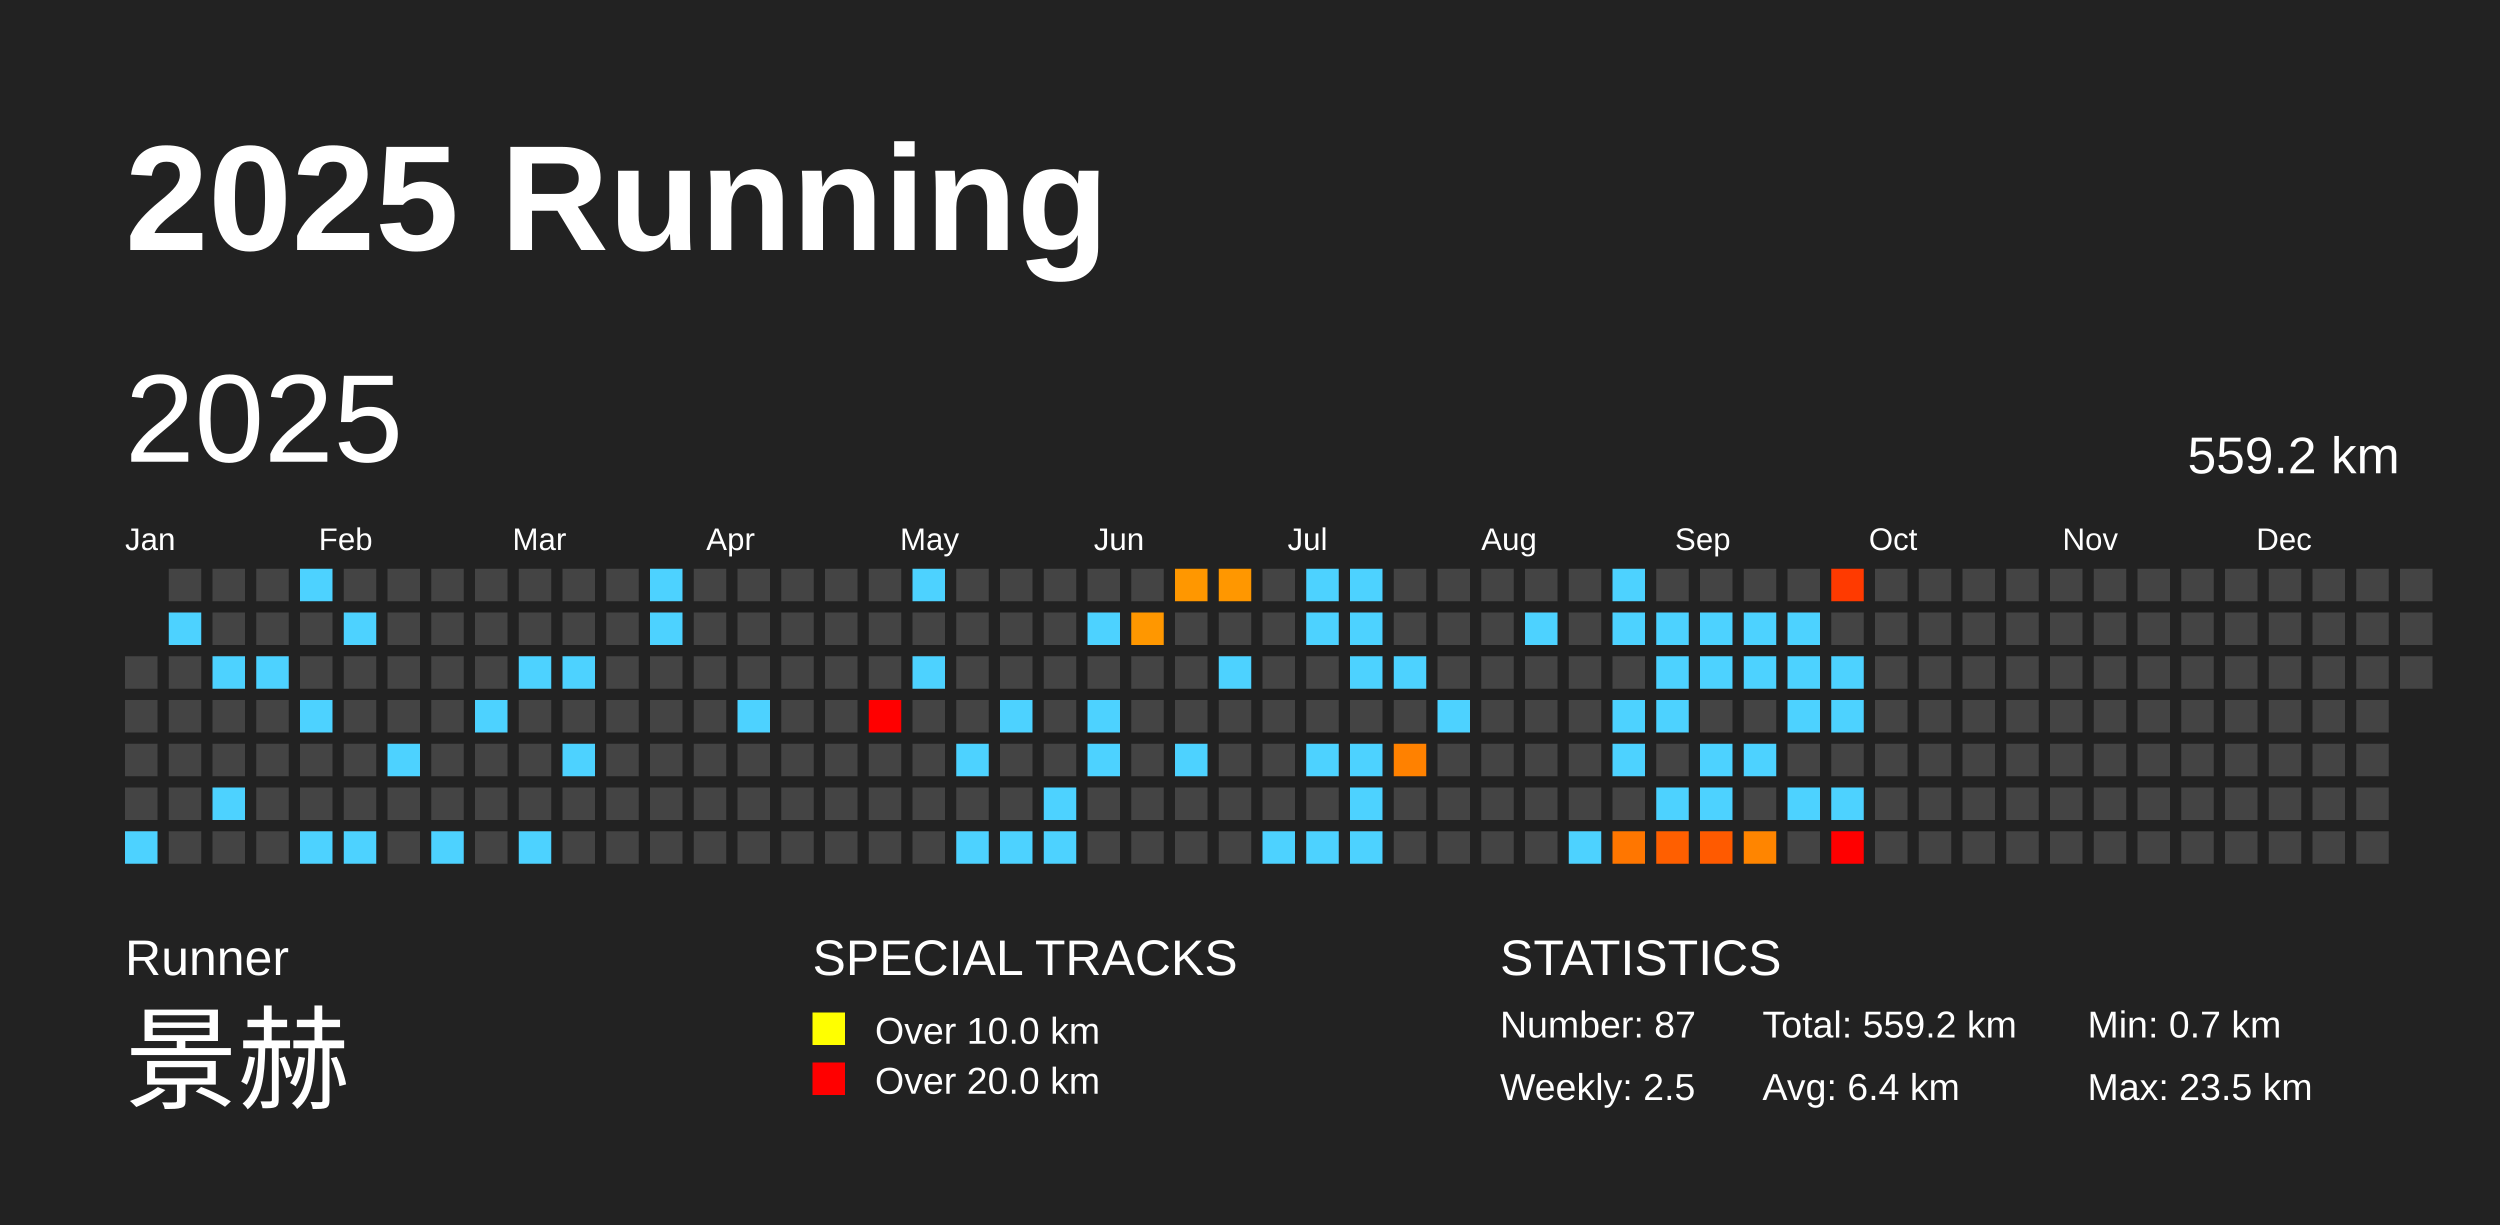
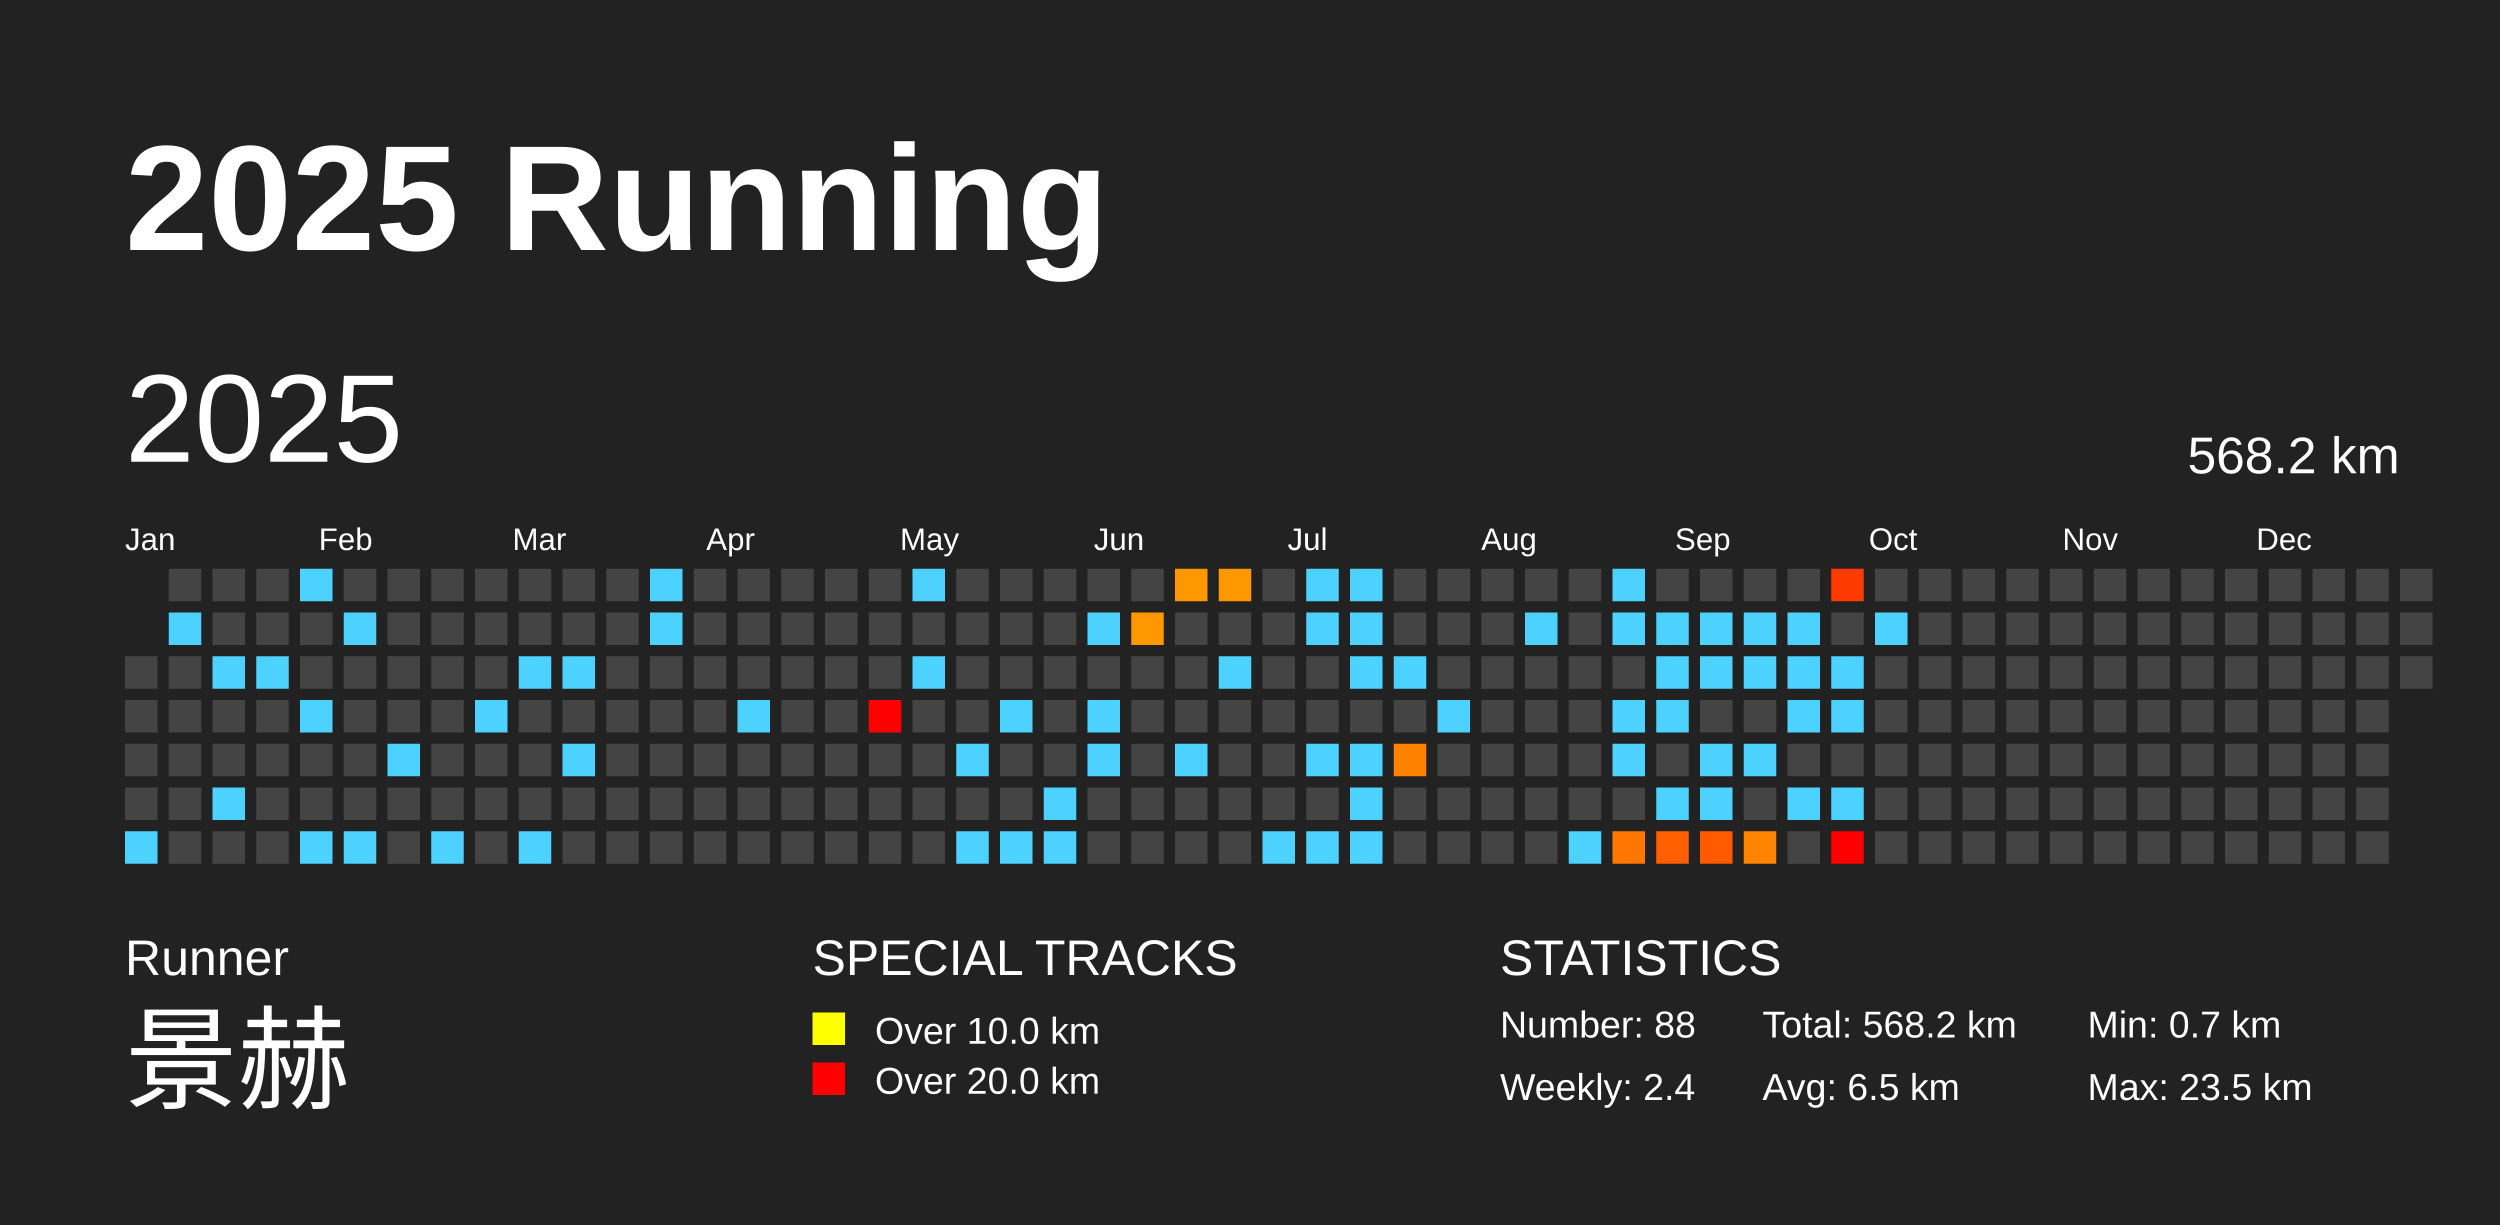
<svg xmlns="http://www.w3.org/2000/svg" baseProfile="full" height="98mm" version="1.1" viewBox="0,0,200,98" width="200mm">
  <defs />
  <rect fill="#222222" height="98" width="200" x="0" y="0" />
  <text fill="#FFFFFF" style="font-size:12px; font-family:Arial; font-weight:bold;" x="10" y="20">2025 Running</text>
  <text fill="#FFFFFF" style="font-size:4px; font-family:Arial" x="10" y="78">Runner</text>
  <text fill="#FFFFFF" style="font-size:9px; font-family:Arial" x="10" y="88">景赫</text>
  <text fill="#FFFFFF" style="font-size:4px; font-family:Arial" x="65" y="78">SPECIAL TRACKS</text>
  <rect fill="yellow" height="2.6" width="2.6" x="65" y="81" />
  <text fill="#FFFFFF" style="font-size:3px; font-family:Arial" x="70" y="83.5">Over 10.0 km</text>
  <rect fill="red" height="2.6" width="2.6" x="65" y="85" />
  <text fill="#FFFFFF" style="font-size:3px; font-family:Arial" x="70" y="87.5">Over 20.0 km</text>
  <text fill="#FFFFFF" style="font-size:4px; font-family:Arial" x="120" y="78">STATISTICS</text>
-   <text fill="#FFFFFF" style="font-size:3px; font-family:Arial" x="120" y="83">Number: 87</text>
-   <text fill="#FFFFFF" style="font-size:3px; font-family:Arial" x="120" y="88">Weekly: 2.5</text>
-   <text fill="#FFFFFF" style="font-size:3px; font-family:Arial" x="141" y="83">Total: 559.2 km</text>
-   <text fill="#FFFFFF" style="font-size:3px; font-family:Arial" x="141" y="88">Avg: 6.4 km</text>
+   <text fill="#FFFFFF" style="font-size:3px; font-family:Arial" x="120" y="83">Number: 88</text>
+   <text fill="#FFFFFF" style="font-size:3px; font-family:Arial" x="120" y="88">Weekly: 2.4</text>
+   <text fill="#FFFFFF" style="font-size:3px; font-family:Arial" x="141" y="83">Total: 568.2 km</text>
+   <text fill="#FFFFFF" style="font-size:3px; font-family:Arial" x="141" y="88">Avg: 6.5 km</text>
  <text fill="#FFFFFF" style="font-size:3px; font-family:Arial" x="167" y="83">Min: 0.7 km</text>
  <text fill="#FFFFFF" style="font-size:3px; font-family:Arial" x="167" y="88">Max: 23.5 km</text>
  <text dominant-baseline="hanging" fill="#FFFFFF" style="font-size:10.0px; font-family:Arial;" x="10" y="30">2025</text>
-   <text dominant-baseline="hanging" fill="#FFFFFF" style="font-size:4.125px; font-family:Arial;" x="175" y="35">559.2 km</text>
+   <text dominant-baseline="hanging" fill="#FFFFFF" style="font-size:4.125px; font-family:Arial;" x="175" y="35">568.2 km</text>
  <text fill="#FFFFFF" style="font-size:2.5px; font-family:Arial" x="10.0" y="44">Jan</text>
  <text fill="#FFFFFF" style="font-size:2.5px; font-family:Arial" x="25.5" y="44">Feb</text>
  <text fill="#FFFFFF" style="font-size:2.5px; font-family:Arial" x="41.0" y="44">Mar</text>
  <text fill="#FFFFFF" style="font-size:2.5px; font-family:Arial" x="56.5" y="44">Apr</text>
  <text fill="#FFFFFF" style="font-size:2.5px; font-family:Arial" x="72.0" y="44">May</text>
  <text fill="#FFFFFF" style="font-size:2.5px; font-family:Arial" x="87.5" y="44">Jun</text>
  <text fill="#FFFFFF" style="font-size:2.5px; font-family:Arial" x="103.0" y="44">Jul</text>
  <text fill="#FFFFFF" style="font-size:2.5px; font-family:Arial" x="118.5" y="44">Aug</text>
  <text fill="#FFFFFF" style="font-size:2.5px; font-family:Arial" x="134.0" y="44">Sep</text>
  <text fill="#FFFFFF" style="font-size:2.5px; font-family:Arial" x="149.5" y="44">Oct</text>
  <text fill="#FFFFFF" style="font-size:2.5px; font-family:Arial" x="165.0" y="44">Nov</text>
  <text fill="#FFFFFF" style="font-size:2.5px; font-family:Arial" x="180.5" y="44">Dec</text>
  <rect fill="#444444" height="2.6" width="2.6" x="10.0" y="52.5" />
  <rect fill="#444444" height="2.6" width="2.6" x="10.0" y="56.0" />
  <rect fill="#444444" height="2.6" width="2.6" x="10.0" y="59.5" />
  <rect fill="#444444" height="2.6" width="2.6" x="10.0" y="63.0" />
  <rect fill="#4dd2ff" height="2.6" width="2.6" x="10.0" y="66.5" />
  <rect fill="#444444" height="2.6" width="2.6" x="13.5" y="45.5" />
  <rect fill="#4dd2ff" height="2.6" width="2.6" x="13.5" y="49.0" />
  <rect fill="#444444" height="2.6" width="2.6" x="13.5" y="52.5" />
  <rect fill="#444444" height="2.6" width="2.6" x="13.5" y="56.0" />
  <rect fill="#444444" height="2.6" width="2.6" x="13.5" y="59.5" />
  <rect fill="#444444" height="2.6" width="2.6" x="13.5" y="63.0" />
  <rect fill="#444444" height="2.6" width="2.6" x="13.5" y="66.5" />
  <rect fill="#444444" height="2.6" width="2.6" x="17.0" y="45.5" />
  <rect fill="#444444" height="2.6" width="2.6" x="17.0" y="49.0" />
  <rect fill="#4dd2ff" height="2.6" width="2.6" x="17.0" y="52.5" />
  <rect fill="#444444" height="2.6" width="2.6" x="17.0" y="56.0" />
  <rect fill="#444444" height="2.6" width="2.6" x="17.0" y="59.5" />
  <rect fill="#4dd2ff" height="2.6" width="2.6" x="17.0" y="63.0" />
  <rect fill="#444444" height="2.6" width="2.6" x="17.0" y="66.5" />
  <rect fill="#444444" height="2.6" width="2.6" x="20.5" y="45.5" />
  <rect fill="#444444" height="2.6" width="2.6" x="20.5" y="49.0" />
  <rect fill="#4dd2ff" height="2.6" width="2.6" x="20.5" y="52.5" />
  <rect fill="#444444" height="2.6" width="2.6" x="20.5" y="56.0" />
  <rect fill="#444444" height="2.6" width="2.6" x="20.5" y="59.5" />
  <rect fill="#444444" height="2.6" width="2.6" x="20.5" y="63.0" />
  <rect fill="#444444" height="2.6" width="2.6" x="20.5" y="66.5" />
  <rect fill="#4dd2ff" height="2.6" width="2.6" x="24.0" y="45.5" />
  <rect fill="#444444" height="2.6" width="2.6" x="24.0" y="49.0" />
  <rect fill="#444444" height="2.6" width="2.6" x="24.0" y="52.5" />
  <rect fill="#4dd2ff" height="2.6" width="2.6" x="24.0" y="56.0" />
  <rect fill="#444444" height="2.6" width="2.6" x="24.0" y="59.5" />
  <rect fill="#444444" height="2.6" width="2.6" x="24.0" y="63.0" />
  <rect fill="#4dd2ff" height="2.6" width="2.6" x="24.0" y="66.5" />
  <rect fill="#444444" height="2.6" width="2.6" x="27.5" y="45.5" />
  <rect fill="#4dd2ff" height="2.6" width="2.6" x="27.5" y="49.0" />
  <rect fill="#444444" height="2.6" width="2.6" x="27.5" y="52.5" />
  <rect fill="#444444" height="2.6" width="2.6" x="27.5" y="56.0" />
  <rect fill="#444444" height="2.6" width="2.6" x="27.5" y="59.5" />
  <rect fill="#444444" height="2.6" width="2.6" x="27.5" y="63.0" />
  <rect fill="#4dd2ff" height="2.6" width="2.6" x="27.5" y="66.5" />
  <rect fill="#444444" height="2.6" width="2.6" x="31.0" y="45.5" />
  <rect fill="#444444" height="2.6" width="2.6" x="31.0" y="49.0" />
  <rect fill="#444444" height="2.6" width="2.6" x="31.0" y="52.5" />
  <rect fill="#444444" height="2.6" width="2.6" x="31.0" y="56.0" />
  <rect fill="#4dd2ff" height="2.6" width="2.6" x="31.0" y="59.5" />
  <rect fill="#444444" height="2.6" width="2.6" x="31.0" y="63.0" />
  <rect fill="#444444" height="2.6" width="2.6" x="31.0" y="66.5" />
  <rect fill="#444444" height="2.6" width="2.6" x="34.5" y="45.5" />
  <rect fill="#444444" height="2.6" width="2.6" x="34.5" y="49.0" />
  <rect fill="#444444" height="2.6" width="2.6" x="34.5" y="52.5" />
  <rect fill="#444444" height="2.6" width="2.6" x="34.5" y="56.0" />
  <rect fill="#444444" height="2.6" width="2.6" x="34.5" y="59.5" />
  <rect fill="#444444" height="2.6" width="2.6" x="34.5" y="63.0" />
  <rect fill="#4dd2ff" height="2.6" width="2.6" x="34.5" y="66.5" />
  <rect fill="#444444" height="2.6" width="2.6" x="38.0" y="45.5" />
  <rect fill="#444444" height="2.6" width="2.6" x="38.0" y="49.0" />
  <rect fill="#444444" height="2.6" width="2.6" x="38.0" y="52.5" />
  <rect fill="#4dd2ff" height="2.6" width="2.6" x="38.0" y="56.0" />
  <rect fill="#444444" height="2.6" width="2.6" x="38.0" y="59.5" />
  <rect fill="#444444" height="2.6" width="2.6" x="38.0" y="63.0" />
  <rect fill="#444444" height="2.6" width="2.6" x="38.0" y="66.5" />
  <rect fill="#444444" height="2.6" width="2.6" x="41.5" y="45.5" />
  <rect fill="#444444" height="2.6" width="2.6" x="41.5" y="49.0" />
  <rect fill="#4dd2ff" height="2.6" width="2.6" x="41.5" y="52.5" />
  <rect fill="#444444" height="2.6" width="2.6" x="41.5" y="56.0" />
  <rect fill="#444444" height="2.6" width="2.6" x="41.5" y="59.5" />
  <rect fill="#444444" height="2.6" width="2.6" x="41.5" y="63.0" />
  <rect fill="#4dd2ff" height="2.6" width="2.6" x="41.5" y="66.5" />
  <rect fill="#444444" height="2.6" width="2.6" x="45.0" y="45.5" />
  <rect fill="#444444" height="2.6" width="2.6" x="45.0" y="49.0" />
  <rect fill="#4dd2ff" height="2.6" width="2.6" x="45.0" y="52.5" />
  <rect fill="#444444" height="2.6" width="2.6" x="45.0" y="56.0" />
  <rect fill="#4dd2ff" height="2.6" width="2.6" x="45.0" y="59.5" />
  <rect fill="#444444" height="2.6" width="2.6" x="45.0" y="63.0" />
  <rect fill="#444444" height="2.6" width="2.6" x="45.0" y="66.5" />
  <rect fill="#444444" height="2.6" width="2.6" x="48.5" y="45.5" />
  <rect fill="#444444" height="2.6" width="2.6" x="48.5" y="49.0" />
  <rect fill="#444444" height="2.6" width="2.6" x="48.5" y="52.5" />
  <rect fill="#444444" height="2.6" width="2.6" x="48.5" y="56.0" />
  <rect fill="#444444" height="2.6" width="2.6" x="48.5" y="59.5" />
  <rect fill="#444444" height="2.6" width="2.6" x="48.5" y="63.0" />
  <rect fill="#444444" height="2.6" width="2.6" x="48.5" y="66.5" />
  <rect fill="#4dd2ff" height="2.6" width="2.6" x="52.0" y="45.5" />
  <rect fill="#4dd2ff" height="2.6" width="2.6" x="52.0" y="49.0" />
  <rect fill="#444444" height="2.6" width="2.6" x="52.0" y="52.5" />
  <rect fill="#444444" height="2.6" width="2.6" x="52.0" y="56.0" />
  <rect fill="#444444" height="2.6" width="2.6" x="52.0" y="59.5" />
  <rect fill="#444444" height="2.6" width="2.6" x="52.0" y="63.0" />
  <rect fill="#444444" height="2.6" width="2.6" x="52.0" y="66.5" />
  <rect fill="#444444" height="2.6" width="2.6" x="55.5" y="45.5" />
  <rect fill="#444444" height="2.6" width="2.6" x="55.5" y="49.0" />
  <rect fill="#444444" height="2.6" width="2.6" x="55.5" y="52.5" />
  <rect fill="#444444" height="2.6" width="2.6" x="55.5" y="56.0" />
  <rect fill="#444444" height="2.6" width="2.6" x="55.5" y="59.5" />
  <rect fill="#444444" height="2.6" width="2.6" x="55.5" y="63.0" />
  <rect fill="#444444" height="2.6" width="2.6" x="55.5" y="66.5" />
  <rect fill="#444444" height="2.6" width="2.6" x="59.0" y="45.5" />
  <rect fill="#444444" height="2.6" width="2.6" x="59.0" y="49.0" />
  <rect fill="#444444" height="2.6" width="2.6" x="59.0" y="52.5" />
  <rect fill="#4dd2ff" height="2.6" width="2.6" x="59.0" y="56.0" />
  <rect fill="#444444" height="2.6" width="2.6" x="59.0" y="59.5" />
  <rect fill="#444444" height="2.6" width="2.6" x="59.0" y="63.0" />
  <rect fill="#444444" height="2.6" width="2.6" x="59.0" y="66.5" />
  <rect fill="#444444" height="2.6" width="2.6" x="62.5" y="45.5" />
  <rect fill="#444444" height="2.6" width="2.6" x="62.5" y="49.0" />
  <rect fill="#444444" height="2.6" width="2.6" x="62.5" y="52.5" />
  <rect fill="#444444" height="2.6" width="2.6" x="62.5" y="56.0" />
  <rect fill="#444444" height="2.6" width="2.6" x="62.5" y="59.5" />
  <rect fill="#444444" height="2.6" width="2.6" x="62.5" y="63.0" />
  <rect fill="#444444" height="2.6" width="2.6" x="62.5" y="66.5" />
  <rect fill="#444444" height="2.6" width="2.6" x="66.0" y="45.5" />
  <rect fill="#444444" height="2.6" width="2.6" x="66.0" y="49.0" />
  <rect fill="#444444" height="2.6" width="2.6" x="66.0" y="52.5" />
  <rect fill="#444444" height="2.6" width="2.6" x="66.0" y="56.0" />
  <rect fill="#444444" height="2.6" width="2.6" x="66.0" y="59.5" />
  <rect fill="#444444" height="2.6" width="2.6" x="66.0" y="63.0" />
  <rect fill="#444444" height="2.6" width="2.6" x="66.0" y="66.5" />
  <rect fill="#444444" height="2.6" width="2.6" x="69.5" y="45.5" />
  <rect fill="#444444" height="2.6" width="2.6" x="69.5" y="49.0" />
  <rect fill="#444444" height="2.6" width="2.6" x="69.5" y="52.5" />
  <rect fill="red" height="2.6" width="2.6" x="69.5" y="56.0" />
  <rect fill="#444444" height="2.6" width="2.6" x="69.5" y="59.5" />
  <rect fill="#444444" height="2.6" width="2.6" x="69.5" y="63.0" />
  <rect fill="#444444" height="2.6" width="2.6" x="69.5" y="66.5" />
  <rect fill="#4dd2ff" height="2.6" width="2.6" x="73.0" y="45.5" />
  <rect fill="#444444" height="2.6" width="2.6" x="73.0" y="49.0" />
  <rect fill="#4dd2ff" height="2.6" width="2.6" x="73.0" y="52.5" />
  <rect fill="#444444" height="2.6" width="2.6" x="73.0" y="56.0" />
  <rect fill="#444444" height="2.6" width="2.6" x="73.0" y="59.5" />
  <rect fill="#444444" height="2.6" width="2.6" x="73.0" y="63.0" />
  <rect fill="#444444" height="2.6" width="2.6" x="73.0" y="66.5" />
  <rect fill="#444444" height="2.6" width="2.6" x="76.5" y="45.5" />
  <rect fill="#444444" height="2.6" width="2.6" x="76.5" y="49.0" />
  <rect fill="#444444" height="2.6" width="2.6" x="76.5" y="52.5" />
  <rect fill="#444444" height="2.6" width="2.6" x="76.5" y="56.0" />
  <rect fill="#4dd2ff" height="2.6" width="2.6" x="76.5" y="59.5" />
  <rect fill="#444444" height="2.6" width="2.6" x="76.5" y="63.0" />
  <rect fill="#4dd2ff" height="2.6" width="2.6" x="76.5" y="66.5" />
  <rect fill="#444444" height="2.6" width="2.6" x="80.0" y="45.5" />
  <rect fill="#444444" height="2.6" width="2.6" x="80.0" y="49.0" />
  <rect fill="#444444" height="2.6" width="2.6" x="80.0" y="52.5" />
  <rect fill="#4dd2ff" height="2.6" width="2.6" x="80.0" y="56.0" />
  <rect fill="#444444" height="2.6" width="2.6" x="80.0" y="59.5" />
  <rect fill="#444444" height="2.6" width="2.6" x="80.0" y="63.0" />
  <rect fill="#4dd2ff" height="2.6" width="2.6" x="80.0" y="66.5" />
  <rect fill="#444444" height="2.6" width="2.6" x="83.5" y="45.5" />
  <rect fill="#444444" height="2.6" width="2.6" x="83.5" y="49.0" />
  <rect fill="#444444" height="2.6" width="2.6" x="83.5" y="52.5" />
  <rect fill="#444444" height="2.6" width="2.6" x="83.5" y="56.0" />
  <rect fill="#444444" height="2.6" width="2.6" x="83.5" y="59.5" />
  <rect fill="#4dd2ff" height="2.6" width="2.6" x="83.5" y="63.0" />
  <rect fill="#4dd2ff" height="2.6" width="2.6" x="83.5" y="66.5" />
  <rect fill="#444444" height="2.6" width="2.6" x="87.0" y="45.5" />
  <rect fill="#4dd2ff" height="2.6" width="2.6" x="87.0" y="49.0" />
  <rect fill="#444444" height="2.6" width="2.6" x="87.0" y="52.5" />
  <rect fill="#4dd2ff" height="2.6" width="2.6" x="87.0" y="56.0" />
  <rect fill="#4dd2ff" height="2.6" width="2.6" x="87.0" y="59.5" />
  <rect fill="#444444" height="2.6" width="2.6" x="87.0" y="63.0" />
  <rect fill="#444444" height="2.6" width="2.6" x="87.0" y="66.5" />
  <rect fill="#444444" height="2.6" width="2.6" x="90.5" y="45.5" />
  <rect fill="#ff9700" height="2.6" width="2.6" x="90.5" y="49.0" />
  <rect fill="#444444" height="2.6" width="2.6" x="90.5" y="52.5" />
  <rect fill="#444444" height="2.6" width="2.6" x="90.5" y="56.0" />
  <rect fill="#444444" height="2.6" width="2.6" x="90.5" y="59.5" />
  <rect fill="#444444" height="2.6" width="2.6" x="90.5" y="63.0" />
  <rect fill="#444444" height="2.6" width="2.6" x="90.5" y="66.5" />
  <rect fill="#ff9700" height="2.6" width="2.6" x="94.0" y="45.5" />
  <rect fill="#444444" height="2.6" width="2.6" x="94.0" y="49.0" />
  <rect fill="#444444" height="2.6" width="2.6" x="94.0" y="52.5" />
  <rect fill="#444444" height="2.6" width="2.6" x="94.0" y="56.0" />
  <rect fill="#4dd2ff" height="2.6" width="2.6" x="94.0" y="59.5" />
  <rect fill="#444444" height="2.6" width="2.6" x="94.0" y="63.0" />
  <rect fill="#444444" height="2.6" width="2.6" x="94.0" y="66.5" />
  <rect fill="#ff9700" height="2.6" width="2.6" x="97.5" y="45.5" />
  <rect fill="#444444" height="2.6" width="2.6" x="97.5" y="49.0" />
  <rect fill="#4dd2ff" height="2.6" width="2.6" x="97.5" y="52.5" />
  <rect fill="#444444" height="2.6" width="2.6" x="97.5" y="56.0" />
  <rect fill="#444444" height="2.6" width="2.6" x="97.5" y="59.5" />
  <rect fill="#444444" height="2.6" width="2.6" x="97.5" y="63.0" />
  <rect fill="#444444" height="2.6" width="2.6" x="97.5" y="66.5" />
  <rect fill="#444444" height="2.6" width="2.6" x="101.0" y="45.5" />
  <rect fill="#444444" height="2.6" width="2.6" x="101.0" y="49.0" />
  <rect fill="#444444" height="2.6" width="2.6" x="101.0" y="52.5" />
  <rect fill="#444444" height="2.6" width="2.6" x="101.0" y="56.0" />
  <rect fill="#444444" height="2.6" width="2.6" x="101.0" y="59.5" />
  <rect fill="#444444" height="2.6" width="2.6" x="101.0" y="63.0" />
  <rect fill="#4dd2ff" height="2.6" width="2.6" x="101.0" y="66.5" />
  <rect fill="#4dd2ff" height="2.6" width="2.6" x="104.5" y="45.5" />
  <rect fill="#4dd2ff" height="2.6" width="2.6" x="104.5" y="49.0" />
  <rect fill="#444444" height="2.6" width="2.6" x="104.5" y="52.5" />
  <rect fill="#444444" height="2.6" width="2.6" x="104.5" y="56.0" />
  <rect fill="#4dd2ff" height="2.6" width="2.6" x="104.5" y="59.5" />
  <rect fill="#444444" height="2.6" width="2.6" x="104.5" y="63.0" />
  <rect fill="#4dd2ff" height="2.6" width="2.6" x="104.5" y="66.5" />
  <rect fill="#4dd2ff" height="2.6" width="2.6" x="108.0" y="45.5" />
  <rect fill="#4dd2ff" height="2.6" width="2.6" x="108.0" y="49.0" />
  <rect fill="#4dd2ff" height="2.6" width="2.6" x="108.0" y="52.5" />
  <rect fill="#444444" height="2.6" width="2.6" x="108.0" y="56.0" />
  <rect fill="#4dd2ff" height="2.6" width="2.6" x="108.0" y="59.5" />
  <rect fill="#4dd2ff" height="2.6" width="2.6" x="108.0" y="63.0" />
  <rect fill="#4dd2ff" height="2.6" width="2.6" x="108.0" y="66.5" />
  <rect fill="#444444" height="2.6" width="2.6" x="111.5" y="45.5" />
  <rect fill="#444444" height="2.6" width="2.6" x="111.5" y="49.0" />
  <rect fill="#4dd2ff" height="2.6" width="2.6" x="111.5" y="52.5" />
  <rect fill="#444444" height="2.6" width="2.6" x="111.5" y="56.0" />
  <rect fill="#ff8100" height="2.6" width="2.6" x="111.5" y="59.5" />
  <rect fill="#444444" height="2.6" width="2.6" x="111.5" y="63.0" />
  <rect fill="#444444" height="2.6" width="2.6" x="111.5" y="66.5" />
  <rect fill="#444444" height="2.6" width="2.6" x="115.0" y="45.5" />
  <rect fill="#444444" height="2.6" width="2.6" x="115.0" y="49.0" />
  <rect fill="#444444" height="2.6" width="2.6" x="115.0" y="52.5" />
  <rect fill="#4dd2ff" height="2.6" width="2.6" x="115.0" y="56.0" />
  <rect fill="#444444" height="2.6" width="2.6" x="115.0" y="59.5" />
  <rect fill="#444444" height="2.6" width="2.6" x="115.0" y="63.0" />
  <rect fill="#444444" height="2.6" width="2.6" x="115.0" y="66.5" />
  <rect fill="#444444" height="2.6" width="2.6" x="118.5" y="45.5" />
  <rect fill="#444444" height="2.6" width="2.6" x="118.5" y="49.0" />
  <rect fill="#444444" height="2.6" width="2.6" x="118.5" y="52.5" />
  <rect fill="#444444" height="2.6" width="2.6" x="118.5" y="56.0" />
  <rect fill="#444444" height="2.6" width="2.6" x="118.5" y="59.5" />
  <rect fill="#444444" height="2.6" width="2.6" x="118.5" y="63.0" />
  <rect fill="#444444" height="2.6" width="2.6" x="118.5" y="66.5" />
  <rect fill="#444444" height="2.6" width="2.6" x="122.0" y="45.5" />
  <rect fill="#4dd2ff" height="2.6" width="2.6" x="122.0" y="49.0" />
  <rect fill="#444444" height="2.6" width="2.6" x="122.0" y="52.5" />
  <rect fill="#444444" height="2.6" width="2.6" x="122.0" y="56.0" />
  <rect fill="#444444" height="2.6" width="2.6" x="122.0" y="59.5" />
  <rect fill="#444444" height="2.6" width="2.6" x="122.0" y="63.0" />
  <rect fill="#444444" height="2.6" width="2.6" x="122.0" y="66.5" />
  <rect fill="#444444" height="2.6" width="2.6" x="125.5" y="45.5" />
  <rect fill="#444444" height="2.6" width="2.6" x="125.5" y="49.0" />
  <rect fill="#444444" height="2.6" width="2.6" x="125.5" y="52.5" />
  <rect fill="#444444" height="2.6" width="2.6" x="125.5" y="56.0" />
  <rect fill="#444444" height="2.6" width="2.6" x="125.5" y="59.5" />
  <rect fill="#444444" height="2.6" width="2.6" x="125.5" y="63.0" />
  <rect fill="#4dd2ff" height="2.6" width="2.6" x="125.5" y="66.5" />
  <rect fill="#4dd2ff" height="2.6" width="2.6" x="129.0" y="45.5" />
  <rect fill="#4dd2ff" height="2.6" width="2.6" x="129.0" y="49.0" />
  <rect fill="#444444" height="2.6" width="2.6" x="129.0" y="52.5" />
  <rect fill="#4dd2ff" height="2.6" width="2.6" x="129.0" y="56.0" />
  <rect fill="#4dd2ff" height="2.6" width="2.6" x="129.0" y="59.5" />
  <rect fill="#444444" height="2.6" width="2.6" x="129.0" y="63.0" />
  <rect fill="#ff7600" height="2.6" width="2.6" x="129.0" y="66.5" />
  <rect fill="#444444" height="2.6" width="2.6" x="132.5" y="45.5" />
  <rect fill="#4dd2ff" height="2.6" width="2.6" x="132.5" y="49.0" />
  <rect fill="#4dd2ff" height="2.6" width="2.6" x="132.5" y="52.5" />
  <rect fill="#4dd2ff" height="2.6" width="2.6" x="132.5" y="56.0" />
  <rect fill="#444444" height="2.6" width="2.6" x="132.5" y="59.5" />
  <rect fill="#4dd2ff" height="2.6" width="2.6" x="132.5" y="63.0" />
  <rect fill="#ff5f00" height="2.6" width="2.6" x="132.5" y="66.5" />
  <rect fill="#444444" height="2.6" width="2.6" x="136.0" y="45.5" />
  <rect fill="#4dd2ff" height="2.6" width="2.6" x="136.0" y="49.0" />
  <rect fill="#4dd2ff" height="2.6" width="2.6" x="136.0" y="52.5" />
  <rect fill="#444444" height="2.6" width="2.6" x="136.0" y="56.0" />
  <rect fill="#4dd2ff" height="2.6" width="2.6" x="136.0" y="59.5" />
  <rect fill="#4dd2ff" height="2.6" width="2.6" x="136.0" y="63.0" />
  <rect fill="#ff5a00" height="2.6" width="2.6" x="136.0" y="66.5" />
  <rect fill="#444444" height="2.6" width="2.6" x="139.5" y="45.5" />
  <rect fill="#4dd2ff" height="2.6" width="2.6" x="139.5" y="49.0" />
  <rect fill="#4dd2ff" height="2.6" width="2.6" x="139.5" y="52.5" />
  <rect fill="#444444" height="2.6" width="2.6" x="139.5" y="56.0" />
  <rect fill="#4dd2ff" height="2.6" width="2.6" x="139.5" y="59.5" />
  <rect fill="#444444" height="2.6" width="2.6" x="139.5" y="63.0" />
  <rect fill="#ff8500" height="2.6" width="2.6" x="139.5" y="66.5" />
  <rect fill="#444444" height="2.6" width="2.6" x="143.0" y="45.5" />
  <rect fill="#4dd2ff" height="2.6" width="2.6" x="143.0" y="49.0" />
  <rect fill="#4dd2ff" height="2.6" width="2.6" x="143.0" y="52.5" />
  <rect fill="#4dd2ff" height="2.6" width="2.6" x="143.0" y="56.0" />
  <rect fill="#444444" height="2.6" width="2.6" x="143.0" y="59.5" />
  <rect fill="#4dd2ff" height="2.6" width="2.6" x="143.0" y="63.0" />
  <rect fill="#444444" height="2.6" width="2.6" x="143.0" y="66.5" />
  <rect fill="#ff3a00" height="2.6" width="2.6" x="146.5" y="45.5" />
  <rect fill="#444444" height="2.6" width="2.6" x="146.5" y="49.0" />
  <rect fill="#4dd2ff" height="2.6" width="2.6" x="146.5" y="52.5" />
  <rect fill="#4dd2ff" height="2.6" width="2.6" x="146.5" y="56.0" />
  <rect fill="#444444" height="2.6" width="2.6" x="146.5" y="59.5" />
  <rect fill="#4dd2ff" height="2.6" width="2.6" x="146.5" y="63.0" />
  <rect fill="red" height="2.6" width="2.6" x="146.5" y="66.5" />
  <rect fill="#444444" height="2.6" width="2.6" x="150.0" y="45.5" />
-   <rect fill="#444444" height="2.6" width="2.6" x="150.0" y="49.0" />
+   <rect fill="#4dd2ff" height="2.6" width="2.6" x="150.0" y="49.0" />
  <rect fill="#444444" height="2.6" width="2.6" x="150.0" y="52.5" />
  <rect fill="#444444" height="2.6" width="2.6" x="150.0" y="56.0" />
  <rect fill="#444444" height="2.6" width="2.6" x="150.0" y="59.5" />
  <rect fill="#444444" height="2.6" width="2.6" x="150.0" y="63.0" />
  <rect fill="#444444" height="2.6" width="2.6" x="150.0" y="66.5" />
  <rect fill="#444444" height="2.6" width="2.6" x="153.5" y="45.5" />
  <rect fill="#444444" height="2.6" width="2.6" x="153.5" y="49.0" />
  <rect fill="#444444" height="2.6" width="2.6" x="153.5" y="52.5" />
  <rect fill="#444444" height="2.6" width="2.6" x="153.5" y="56.0" />
  <rect fill="#444444" height="2.6" width="2.6" x="153.5" y="59.5" />
  <rect fill="#444444" height="2.6" width="2.6" x="153.5" y="63.0" />
  <rect fill="#444444" height="2.6" width="2.6" x="153.5" y="66.5" />
  <rect fill="#444444" height="2.6" width="2.6" x="157.0" y="45.5" />
  <rect fill="#444444" height="2.6" width="2.6" x="157.0" y="49.0" />
  <rect fill="#444444" height="2.6" width="2.6" x="157.0" y="52.5" />
  <rect fill="#444444" height="2.6" width="2.6" x="157.0" y="56.0" />
  <rect fill="#444444" height="2.6" width="2.6" x="157.0" y="59.5" />
  <rect fill="#444444" height="2.6" width="2.6" x="157.0" y="63.0" />
  <rect fill="#444444" height="2.6" width="2.6" x="157.0" y="66.5" />
  <rect fill="#444444" height="2.6" width="2.6" x="160.5" y="45.5" />
  <rect fill="#444444" height="2.6" width="2.6" x="160.5" y="49.0" />
  <rect fill="#444444" height="2.6" width="2.6" x="160.5" y="52.5" />
  <rect fill="#444444" height="2.6" width="2.6" x="160.5" y="56.0" />
  <rect fill="#444444" height="2.6" width="2.6" x="160.5" y="59.5" />
  <rect fill="#444444" height="2.6" width="2.6" x="160.5" y="63.0" />
  <rect fill="#444444" height="2.6" width="2.6" x="160.5" y="66.5" />
  <rect fill="#444444" height="2.6" width="2.6" x="164.0" y="45.5" />
  <rect fill="#444444" height="2.6" width="2.6" x="164.0" y="49.0" />
  <rect fill="#444444" height="2.6" width="2.6" x="164.0" y="52.5" />
  <rect fill="#444444" height="2.6" width="2.6" x="164.0" y="56.0" />
  <rect fill="#444444" height="2.6" width="2.6" x="164.0" y="59.5" />
  <rect fill="#444444" height="2.6" width="2.6" x="164.0" y="63.0" />
  <rect fill="#444444" height="2.6" width="2.6" x="164.0" y="66.5" />
  <rect fill="#444444" height="2.6" width="2.6" x="167.5" y="45.5" />
  <rect fill="#444444" height="2.6" width="2.6" x="167.5" y="49.0" />
  <rect fill="#444444" height="2.6" width="2.6" x="167.5" y="52.5" />
  <rect fill="#444444" height="2.6" width="2.6" x="167.5" y="56.0" />
  <rect fill="#444444" height="2.6" width="2.6" x="167.5" y="59.5" />
  <rect fill="#444444" height="2.6" width="2.6" x="167.5" y="63.0" />
  <rect fill="#444444" height="2.6" width="2.6" x="167.5" y="66.5" />
  <rect fill="#444444" height="2.6" width="2.6" x="171.0" y="45.5" />
  <rect fill="#444444" height="2.6" width="2.6" x="171.0" y="49.0" />
  <rect fill="#444444" height="2.6" width="2.6" x="171.0" y="52.5" />
  <rect fill="#444444" height="2.6" width="2.6" x="171.0" y="56.0" />
  <rect fill="#444444" height="2.6" width="2.6" x="171.0" y="59.5" />
  <rect fill="#444444" height="2.6" width="2.6" x="171.0" y="63.0" />
  <rect fill="#444444" height="2.6" width="2.6" x="171.0" y="66.5" />
  <rect fill="#444444" height="2.6" width="2.6" x="174.5" y="45.5" />
  <rect fill="#444444" height="2.6" width="2.6" x="174.5" y="49.0" />
  <rect fill="#444444" height="2.6" width="2.6" x="174.5" y="52.5" />
  <rect fill="#444444" height="2.6" width="2.6" x="174.5" y="56.0" />
  <rect fill="#444444" height="2.6" width="2.6" x="174.5" y="59.5" />
  <rect fill="#444444" height="2.6" width="2.6" x="174.5" y="63.0" />
  <rect fill="#444444" height="2.6" width="2.6" x="174.5" y="66.5" />
  <rect fill="#444444" height="2.6" width="2.6" x="178.0" y="45.5" />
  <rect fill="#444444" height="2.6" width="2.6" x="178.0" y="49.0" />
  <rect fill="#444444" height="2.6" width="2.6" x="178.0" y="52.5" />
  <rect fill="#444444" height="2.6" width="2.6" x="178.0" y="56.0" />
  <rect fill="#444444" height="2.6" width="2.6" x="178.0" y="59.5" />
  <rect fill="#444444" height="2.6" width="2.6" x="178.0" y="63.0" />
  <rect fill="#444444" height="2.6" width="2.6" x="178.0" y="66.5" />
  <rect fill="#444444" height="2.6" width="2.6" x="181.5" y="45.5" />
  <rect fill="#444444" height="2.6" width="2.6" x="181.5" y="49.0" />
  <rect fill="#444444" height="2.6" width="2.6" x="181.5" y="52.5" />
  <rect fill="#444444" height="2.6" width="2.6" x="181.5" y="56.0" />
  <rect fill="#444444" height="2.6" width="2.6" x="181.5" y="59.5" />
  <rect fill="#444444" height="2.6" width="2.6" x="181.5" y="63.0" />
  <rect fill="#444444" height="2.6" width="2.6" x="181.5" y="66.5" />
  <rect fill="#444444" height="2.6" width="2.6" x="185.0" y="45.5" />
  <rect fill="#444444" height="2.6" width="2.6" x="185.0" y="49.0" />
  <rect fill="#444444" height="2.6" width="2.6" x="185.0" y="52.5" />
  <rect fill="#444444" height="2.6" width="2.6" x="185.0" y="56.0" />
  <rect fill="#444444" height="2.6" width="2.6" x="185.0" y="59.5" />
  <rect fill="#444444" height="2.6" width="2.6" x="185.0" y="63.0" />
  <rect fill="#444444" height="2.6" width="2.6" x="185.0" y="66.5" />
  <rect fill="#444444" height="2.6" width="2.6" x="188.5" y="45.5" />
  <rect fill="#444444" height="2.6" width="2.6" x="188.5" y="49.0" />
  <rect fill="#444444" height="2.6" width="2.6" x="188.5" y="52.5" />
  <rect fill="#444444" height="2.6" width="2.6" x="188.5" y="56.0" />
  <rect fill="#444444" height="2.6" width="2.6" x="188.5" y="59.5" />
  <rect fill="#444444" height="2.6" width="2.6" x="188.5" y="63.0" />
  <rect fill="#444444" height="2.6" width="2.6" x="188.5" y="66.5" />
  <rect fill="#444444" height="2.6" width="2.6" x="192.0" y="45.5" />
  <rect fill="#444444" height="2.6" width="2.6" x="192.0" y="49.0" />
  <rect fill="#444444" height="2.6" width="2.6" x="192.0" y="52.5" />
</svg>
